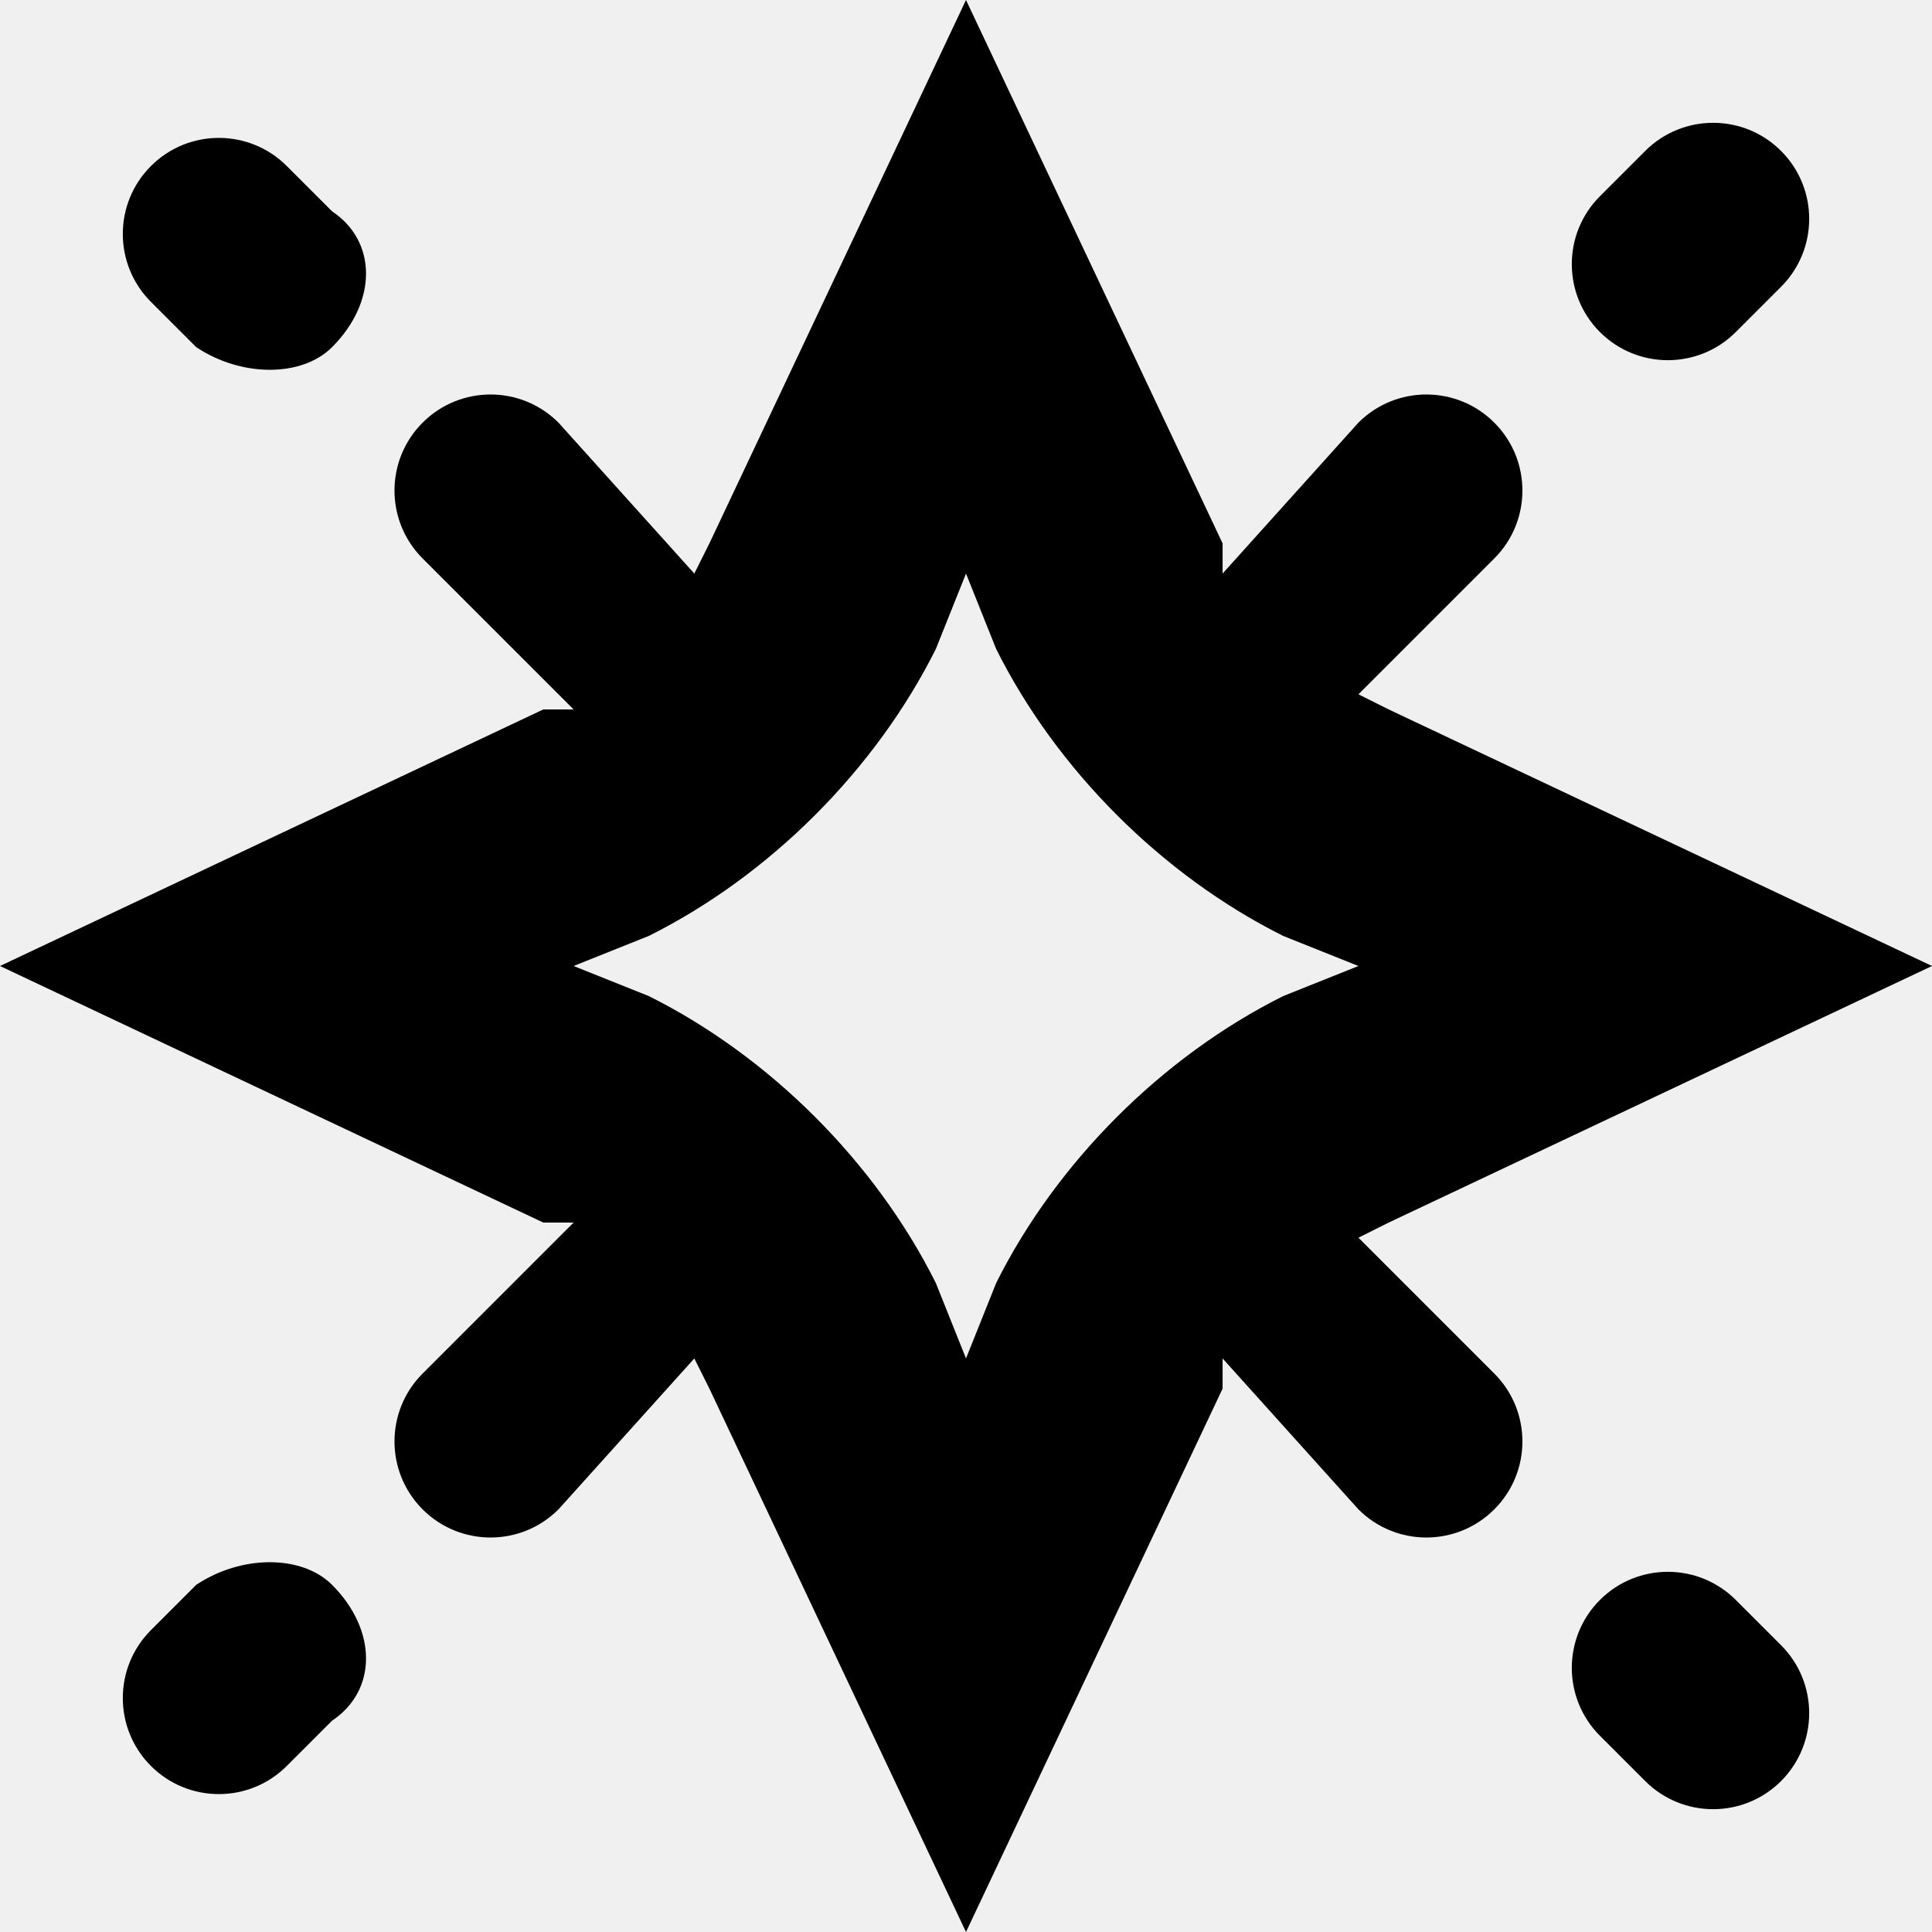
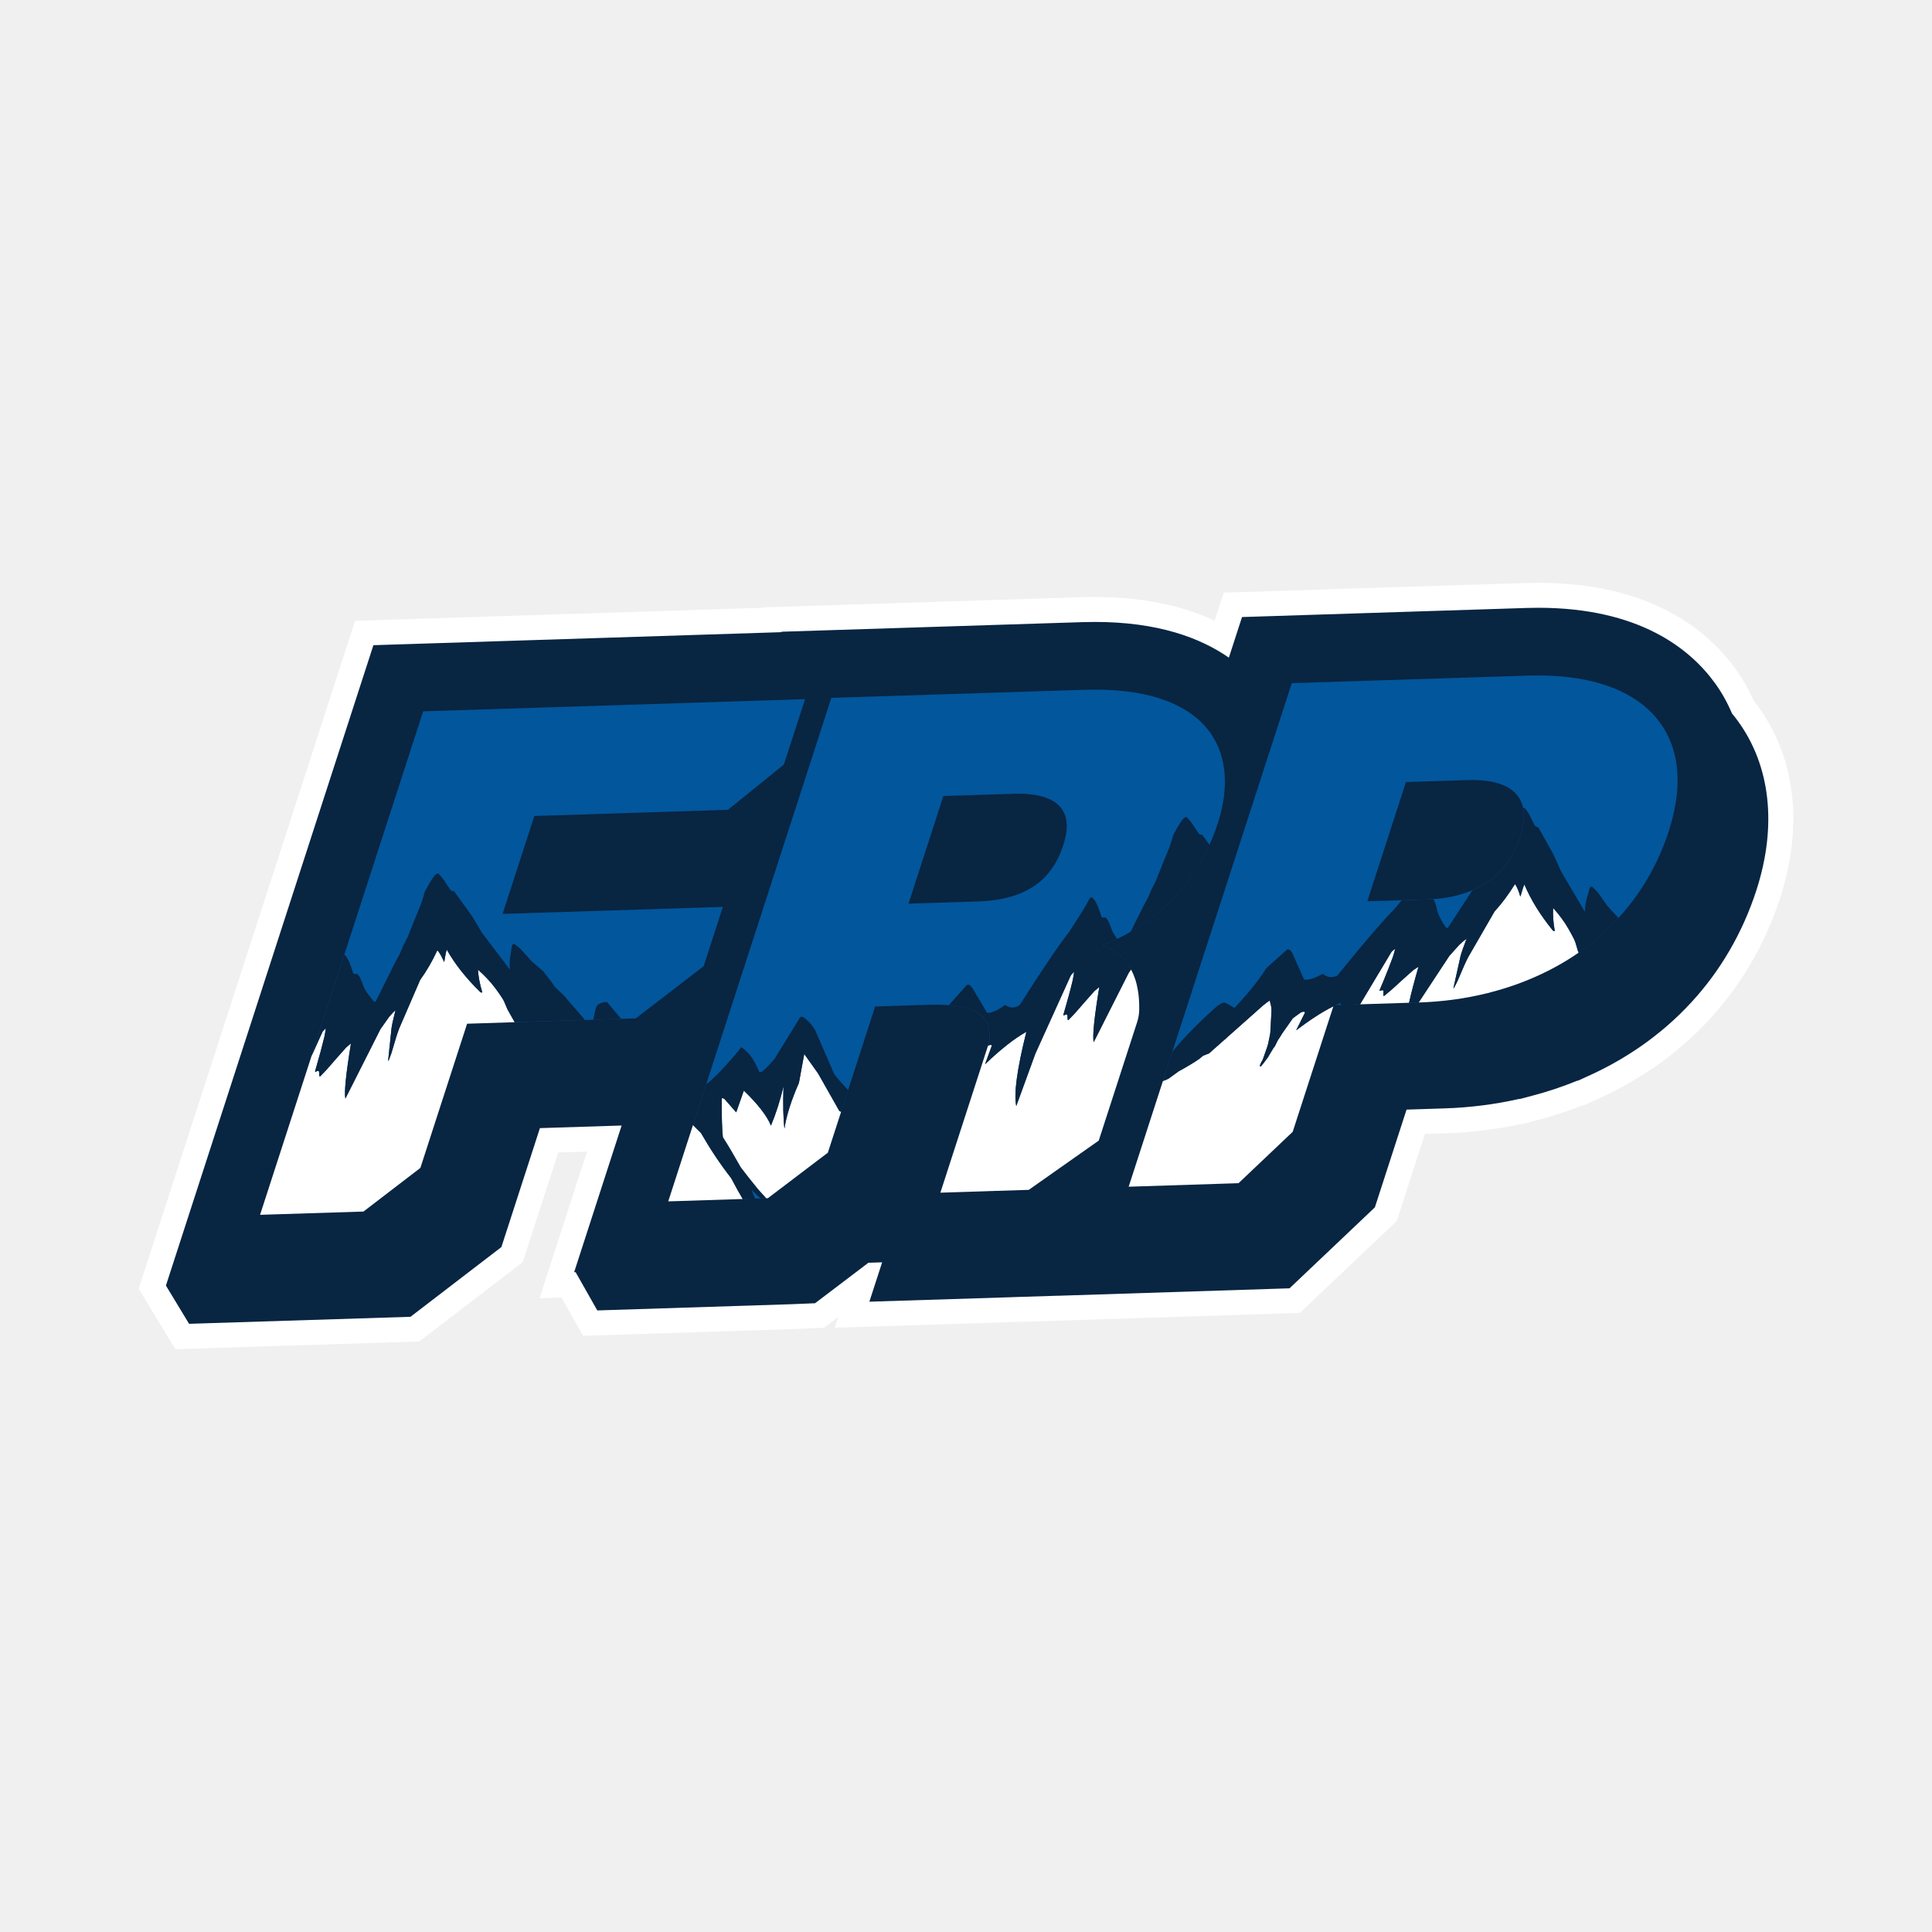
- <svg xmlns="http://www.w3.org/2000/svg" viewBox="0 0 128 128">
-   <path fill-rule="evenodd" d="M81 36 64 0 47 36l-1 2-9-10a6 6 0 0 0-9 9l10 10h-2L0 64l36 17h2L28 91a6 6 0 1 0 9 9l9-10 1 2 17 36 17-36v-2l9 10a6 6 0 1 0 9-9l-9-9 2-1 36-17-36-17-2-1 9-9a6 6 0 1 0-9-9l-9 10v-2Zm-17 2-2 5c-4 8-11 15-19 19l-5 2 5 2c8 4 15 11 19 19l2 5 2-5c4-8 11-15 19-19l5-2-5-2c-8-4-15-11-19-19l-2-5Z" clip-rule="evenodd" />
-   <path d="M118 19a6 6 0 0 0-9-9l-3 3a6 6 0 1 0 9 9l3-3Zm-96 4c-2 2-6 2-9 0l-3-3a6 6 0 1 1 9-9l3 3c3 2 3 6 0 9Zm0 82c-2-2-6-2-9 0l-3 3a6 6 0 1 0 9 9l3-3c3-2 3-6 0-9Zm96 4a6 6 0 0 1-9 9l-3-3a6 6 0 1 1 9-9l3 3Z" />
-   <style>path{fill:#000}@media (prefers-color-scheme:dark){path{fill:#fff}}</style>
+ <svg xmlns="http://www.w3.org/2000/svg" version="1.1" id="Layer_1" x="0px" y="0px" viewBox="0 0 500 500" xml:space="preserve" width="500" height="500">
+   <defs id="defs22" />
+   <style type="text/css" id="style1">
+ 	.st0{fill:#FFFFFF;}
+ 	.st1{fill:#082542;}
+ 	.st2{fill:#02569B;}
+ 	.st3{font-family:'Raleway-Black';}
+ 	.st4{font-size:232.307px;}
+ 	.st5{font-family:'Raleway-Medium';}
+ 	.st6{font-size:100.859px;}
+ </style>
+   <g id="g21" transform="matrix(0.5129538,0,0,0.5129538,-46.22585,-406.9887)">
+     <path class="st0" d="m 160.09,1443.61 42.69,-131.74 16.59,-51.24 49.9,-153.99 205.86,-6.57 0.07,-0.23 160.58,-5.11 c 2.31,-0.08 4.57,-0.11 6.79,-0.11 23.25,0 43.47,4.02 60.35,11.97 l 4.59,-14.16 152.26,-4.86 c 2.18,-0.07 4.31,-0.1 6.42,-0.1 56.14,0 84.97,23.43 99.28,43.09 3.61,4.96 6.75,10.41 9.35,16.22 0.83,1.05 1.62,2.07 2.34,3.07 18.89,25.98 22.84,60.25 11.11,96.5 -3.76,11.63 -8.75,22.8 -14.82,33.19 -5.86,10.05 -12.85,19.5 -20.77,28.08 -8.18,8.91 -17.53,17.04 -27.76,24.13 -4.91,3.37 -9.82,6.43 -14.65,9.1 -3.96,2.21 -8.03,4.28 -12.04,6.12 l -9.27,4.25 h -0.66 c -7.01,2.77 -14.29,5.15 -21.68,7.1 -0.65,0.18 -1.3,0.35 -1.95,0.52 l -6.11,1.61 h -0.71 c -12.48,2.72 -25.45,4.32 -38.55,4.74 l -10.27,0.33 -14.24,43.94 -48.86,46.35 -139.24,4.47 0.01,-0.03 -3.87,0.12 -3.29,0.12 -88.27,2.79 1.76,-5.43 -7.23,5.48 -15.86,0.65 -105.66,3.39 -10.93,-19.3 -11.01,0.37 5.76,-17.88 18.18,-56.14 -14.5,0.46 -17.92,55.31 -52.18,40.03 -123.11,3.9 z" id="path1" />
+     <path class="st1" d="m 966.96,1157.25 c -0.93,-1.28 -1.94,-2.57 -3.01,-3.87 -2.3,-5.44 -5.17,-10.61 -8.67,-15.41 -12.58,-17.3 -38.25,-37.91 -89.1,-37.91 -1.98,0 -3.98,0.03 -6.02,0.1 l -143.41,4.58 -6.64,20.48 c -14.39,-10.01 -35.8,-18.01 -67.55,-18.01 -2.09,0 -4.22,0.03 -6.39,0.1 l -151.71,4.83 -0.07,0.23 -205.88,6.57 -47.17,145.57 -16.59,51.25 -40.92,126.27 11.68,19.29 v 0 l 111.71,-3.54 45.86,-35.18 19.44,-60.01 35.44,-1.13 4.25,-0.13 1.53,-0.05 -0.33,1.03 -23.35,72.12 v 0 0 l -0.27,0.85 0.74,-0.02 10.94,19.31 v 0 l 97.95,-3.14 11.91,-0.49 26.91,-20.42 6.94,-0.22 -6.44,19.86 70.33,-2.22 3.35,-0.12 21.33,-0.67 -0.01,0.02 116.98,-3.76 43.06,-40.85 15.98,-49.31 18.39,-0.59 0.72,-0.02 c 12.82,-0.41 25.44,-2.01 37.58,-4.75 h 0.46 l 4.61,-1.21 c 0.6,-0.15 1.19,-0.31 1.78,-0.47 7.74,-2.03 15.29,-4.56 22.54,-7.53 h 0.35 l 6.78,-3.1 c 3.72,-1.7 7.52,-3.64 11.19,-5.68 4.47,-2.48 9.01,-5.29 13.58,-8.44 9.47,-6.56 18.13,-14.09 25.68,-22.32 7.3,-7.91 13.75,-16.64 19.15,-25.91 5.62,-9.6 10.23,-19.94 13.71,-30.71 10.46,-32.36 7.15,-62.63 -9.32,-85.27 z" id="path2" />
+     <path class="st2" d="m 303.61,1152.31 -39.77,122.72 -16.59,51.26 5.59,-12.35 c 0.68,-0.79 1.22,-1.35 1.65,-1.67 -0.22,1.58 -0.47,3.07 -0.76,4.4 -1.11,4.67 -2.66,10.37 -4.64,17.13 -0.04,0.32 0.02,0.47 0.09,0.45 0.9,-0.47 1.46,-0.59 1.69,-0.43 0.09,0.05 0.14,0.18 0.2,0.36 0.05,0.36 0.09,1.04 0.14,2.09 0,0.09 0.05,0.16 0.14,0.23 0.07,0.07 0.25,0.02 0.52,-0.22 l 3.07,-3.22 c 4.05,-4.67 7.32,-8.38 9.82,-11.16 l 2.41,-2.03 c -2.54,15.39 -3.47,24.68 -2.82,27.85 l 17.69,-35.04 4.31,-6.11 c 1.33,-1.58 2.41,-2.71 3.29,-3.47 -1.13,4.49 -1.8,7.52 -2,8.99 l -1.65,15.8 c -0.07,0.83 -0.04,1.06 0.09,0.76 0.16,-0.27 0.65,-1.49 1.44,-3.67 1.87,-6.53 3.24,-10.84 4.08,-12.89 l 10.48,-24.25 c 3.24,-4.46 6.11,-9.46 8.67,-14.94 0.27,0.23 0.59,0.63 0.97,1.22 0.79,1.2 1.58,2.68 2.32,4.48 0.07,0.09 0.13,0.13 0.2,0.07 l 0.74,-4.24 0.5,-1.89 c 4.1,7.26 9.71,14.38 16.86,21.36 0.74,0.52 1.08,0.45 0.99,-0.14 -1.17,-3.85 -1.85,-7.51 -2.09,-11.04 0.07,0.04 0.14,0.05 0.22,0.13 3.43,3.06 6.31,6.17 8.61,9.28 1.24,1.64 2.43,3.34 3.54,5.09 0.04,0.07 0.09,0.13 0.13,0.22 l 0.63,1.11 c 0.56,1.31 1.13,2.7 1.74,4.13 l 3.65,6.49 35.49,-1.13 4.19,-0.13 14,-0.45 7.44,-0.23 34.25,-26.34 9.69,-29.92 -111.14,3.54 16.02,-49.39 97.69,-3.13 28.19,-22.8 10.72,-33.03 z" id="path3" />
+     <path class="st2" d="m 637.26,1141.44 -127.7,4.06 -63.16,194.97 h -0.02 l -6.63,20.51 1.76,1.82 c 0.81,0.81 1.56,1.53 2.25,2.21 4.57,7.96 9.6,15.59 15.23,22.78 0.2,0.36 0.41,0.72 0.59,1.08 1.67,3.22 3.43,6.38 5.27,9.47 l 6.2,-0.2 2.8,-0.09 2.79,-0.09 -4.14,-4.58 c -4.19,-5.18 -6.89,-8.59 -8.09,-10.23 -0.18,-0.23 -0.38,-0.49 -0.56,-0.72 l -0.04,-0.07 c -3.51,-6.26 -6.51,-11.33 -9.01,-15.19 -0.43,-4.19 -0.63,-10.66 -0.54,-19.49 0.11,-0.38 0.56,-0.29 1.37,0.2 l 5.91,6.74 3.85,-10.98 c 7.25,7.01 11.79,12.91 13.68,17.67 2.61,-6.27 4.71,-12.89 6.33,-19.79 -0.31,9.26 -0.13,16.36 0.49,21.3 0.95,-6.44 3.36,-14.11 7.3,-23.07 l 2.68,-14.56 6.98,9.8 10.71,18.93 c 0.27,0.18 0.58,0.32 0.9,0.41 l 3.54,-10.93 13.66,-42.18 26.63,-0.84 c 3.96,-0.13 7.44,-0.07 10.53,0.14 15.16,1.15 20.46,6.54 20.55,15.62 0,1.58 -0.31,3.24 -0.84,4.93 0.32,-0.14 0.65,-0.27 0.95,-0.45 0.56,-0.04 0.92,0.05 1.06,0.22 l -3.47,9.51 c 8.02,-7.64 14.96,-13.09 20.85,-16.36 -4.69,18.79 -6.4,31.25 -5.11,37.47 l 9.67,-26.52 17.89,-39.48 c 0.68,-0.79 1.22,-1.35 1.64,-1.69 -0.22,1.58 -0.45,3.09 -0.76,4.42 -1.1,4.66 -2.66,10.37 -4.64,17.13 -0.02,0.31 0.02,0.45 0.11,0.43 0.9,-0.45 1.46,-0.58 1.69,-0.41 0.07,0.04 0.14,0.16 0.18,0.36 0.07,0.36 0.11,1.04 0.14,2.09 0,0.07 0.07,0.16 0.14,0.22 0.09,0.09 0.25,0.04 0.52,-0.2 l 3.09,-3.24 c 4.03,-4.66 7.3,-8.36 9.8,-11.16 l 2.43,-2.01 c -2.55,15.39 -3.49,24.68 -2.84,27.85 l 17.71,-35.06 1.15,-1.62 c -3.47,-6.44 -8.74,-10.19 -14.42,-12.19 2.39,-0.92 4.89,-2 7.42,-3.24 2.23,-1.08 4.49,-2.28 6.78,-3.61 14.72,-8.63 30.17,-22.67 39.8,-43.85 1.56,-3.42 2.97,-7.01 4.19,-10.79 12.46,-38.31 -6.54,-69.39 -67.24,-67.45 z m -10.64,78.29 c -5.54,17.1 -18.03,27.69 -43.18,28.5 l -34.95,1.11 17.58,-54.29 35.29,-1.13 c 23.08,-0.74 30.76,8.84 25.26,25.81 z" id="path4" />
+     <path class="st2" d="m 861.25,1134.28 -119.41,3.81 -31.41,96.94 -7.46,23.01 -21.38,66.02 -4.78,14.74 c 1.24,-0.41 2.25,-0.83 2.97,-1.28 l 4.96,-3.6 c 4.19,-2.3 7.48,-4.26 9.87,-5.91 l 0.88,-0.63 1.62,-1.35 2.98,-1.15 7.87,-6.99 0.74,-0.52 -0.05,-0.09 18.55,-16.47 c 1.42,-1.19 2.57,-2.05 3.51,-2.64 l 0.58,2.37 c 0.23,0.92 0.34,1.78 0.32,2.66 l -0.61,11.27 -0.18,1.1 c -0.52,2.8 -0.95,4.8 -1.37,6 l -2.23,6.38 c -1.1,1.91 -1.58,2.98 -1.44,3.24 0,0.09 0.07,0.22 0.22,0.36 0.22,-0.13 0.43,-0.31 0.59,-0.52 0.63,-0.7 1.74,-2.16 3.29,-4.31 0.84,-1.47 1.53,-2.66 2.09,-3.52 0,0.04 -0.04,0.07 -0.04,0.09 l -0.02,0.11 0.09,-0.18 c 0.05,-0.13 0.11,-0.25 0.16,-0.36 0.04,-0.04 0.04,-0.09 0.05,-0.13 0.49,-0.72 0.84,-1.19 1.04,-1.37 l 1.56,-3.15 c 0.72,-0.99 1.42,-2.09 2.1,-3.29 l 5.47,-7.78 2.86,-2.09 0.81,-0.59 c 0.14,-0.11 0.31,-0.2 0.47,-0.29 0.34,-0.11 0.7,-0.22 1.02,-0.34 0.56,0.02 0.9,0.14 1.02,0.32 l -1.65,3.33 -2.86,5.74 c 1.55,-1.17 3.06,-2.28 4.53,-3.33 1.83,-1.31 3.61,-2.52 5.32,-3.61 1.28,-0.84 2.53,-1.62 3.76,-2.34 1.78,-1.06 3.49,-2 5.12,-2.8 v -0.02 l 0.2,-0.58 1.06,-0.04 h 0.02 l 2.16,-0.07 h 0.02 l 10.03,-0.31 h 0.02 l 9.35,-15.62 6.56,-10.93 c 0.77,-0.7 1.38,-1.2 1.83,-1.47 -0.4,1.55 -0.81,3 -1.26,4.3 -1.19,3.25 -2.66,7.05 -4.42,11.34 -0.68,1.64 -1.4,3.34 -2.16,5.14 -0.05,0.31 -0.04,0.47 0.05,0.45 0.95,-0.36 1.51,-0.41 1.73,-0.22 0.07,0.05 0.13,0.18 0.14,0.36 0.02,0.36 -0.02,1.06 -0.09,2.09 -0.02,0.09 0.04,0.18 0.13,0.25 0.07,0.09 0.23,0.05 0.54,-0.14 l 3.42,-2.86 c 0.34,-0.31 0.67,-0.61 0.99,-0.9 4.1,-3.76 7.46,-6.76 10.05,-9.06 l 2.62,-1.73 c -2.16,7.53 -3.74,13.57 -4.75,18.14 0,0.02 0,0.05 -0.02,0.07 h 0.11 l 4.76,-0.16 15.48,-23.52 5,-5.56 c 1.49,-1.42 2.7,-2.43 3.67,-3.07 -1.64,4.33 -2.64,7.26 -3.02,8.7 l -3.45,15.51 c -0.18,0.79 -0.16,1.04 0,0.76 0.2,-0.25 0.81,-1.42 1.85,-3.49 2.61,-6.27 4.46,-10.39 5.52,-12.33 l 13.21,-22.89 c 3.72,-4.06 7.14,-8.7 10.32,-13.84 0.23,0.25 0.5,0.68 0.81,1.31 0.65,1.29 1.26,2.84 1.8,4.71 0.05,0.11 0.13,0.14 0.18,0.11 l 1.24,-4.14 0.7,-1.83 c 3.25,7.69 8,15.41 14.31,23.17 0.67,0.59 1.01,0.58 0.99,-0.04 -0.72,-3.97 -0.97,-7.69 -0.79,-11.2 0.05,0.04 0.13,0.07 0.18,0.14 3.07,3.43 5.57,6.85 7.5,10.21 1.04,1.76 2.03,3.6 2.95,5.45 0.02,0.07 0.05,0.14 0.09,0.23 l 0.49,1.19 c 0.41,1.37 0.84,2.79 1.28,4.3 l 0.41,0.97 c 7.26,-5.03 13.99,-10.82 20.03,-17.4 11.06,-12.01 19.87,-26.63 25.47,-43.97 16.07,-49.58 -12.72,-80.22 -70.84,-78.37 z m -4.26,81.77 c -4.3,13.23 -12.94,21.83 -24.04,26.55 h -0.02 c -5.95,2.55 -12.62,3.99 -19.69,4.44 -0.83,0.05 -1.65,0.11 -2.5,0.13 l -13.45,0.43 -17.33,0.56 19.49,-60.17 30.99,-0.99 c 15.19,-0.49 25.96,3.56 28.1,14.06 0.84,4 0.39,8.97 -1.55,14.99 z" id="path5" />
+     <g id="g13">
+       <path class="st0" d="m 502.86,1335 -6.98,-9.8 -2.68,14.56 c -3.94,8.95 -6.35,16.63 -7.3,23.07 -0.61,-4.94 -0.79,-12.05 -0.49,-21.3 -1.62,6.9 -3.72,13.52 -6.33,19.79 -1.89,-4.76 -6.44,-10.66 -13.68,-17.67 l -3.85,10.98 -5.91,-6.74 c -0.81,-0.49 -1.26,-0.58 -1.37,-0.2 -0.09,8.83 0.11,15.3 0.54,19.49 2.5,3.87 5.5,8.94 9.01,15.19 l 0.04,0.07 c 0.18,0.23 0.38,0.49 0.56,0.72 1.2,1.64 3.9,5.05 8.09,10.23 l 4.14,4.58 0.9,-0.04 24.83,-18.84 0.02,-0.02 5.38,-4.06 1.96,-6.06 4.75,-14.62 c -0.32,-0.09 -0.63,-0.23 -0.9,-0.41 z" id="path6" />
+       <g id="g12">
+         <path class="st0" d="m 793.12,1291.92 c -0.32,0.29 -0.65,0.59 -0.99,0.9 l -3.42,2.86 c -0.31,0.2 -0.47,0.23 -0.54,0.14 -0.09,-0.07 -0.14,-0.16 -0.13,-0.25 0.07,-1.02 0.11,-1.73 0.09,-2.09 -0.02,-0.18 -0.07,-0.31 -0.14,-0.36 -0.22,-0.2 -0.77,-0.14 -1.73,0.22 -0.09,0.02 -0.11,-0.14 -0.05,-0.45 0.75,-1.8 1.47,-3.51 2.16,-5.14 1.76,-4.3 3.24,-8.09 4.42,-11.34 0.45,-1.29 0.86,-2.75 1.26,-4.3 -0.45,0.27 -1.06,0.77 -1.83,1.47 l -6.56,10.93 -9.35,15.62 24.72,-0.79 c 0.02,-0.02 0.02,-0.05 0.02,-0.07 1.01,-4.57 2.59,-10.61 4.75,-18.14 l -2.62,1.73 c -2.6,2.3 -5.96,5.31 -10.06,9.06 z" id="path7" />
+         <path class="st0" d="m 459,1387.8 c -5.63,-7.19 -10.66,-14.81 -15.23,-22.78 -0.68,-0.68 -1.44,-1.4 -2.25,-2.21 l -1.76,-1.82 -3.83,11.79 -1.53,4.73 -7.14,22.04 37.59,-1.2 c -1.83,-3.09 -3.6,-6.26 -5.27,-9.47 -0.17,-0.36 -0.39,-0.72 -0.58,-1.08 z" id="path8" />
+         <path class="st0" d="m 664.88,1303.19 c 0.05,-2.03 0,-3.96 -0.14,-5.77 -0.11,-1.51 -0.27,-2.91 -0.52,-4.28 v -0.04 c -0.68,-4.14 -1.87,-7.6 -3.45,-10.54 l -1.15,1.62 -17.71,35.06 c -0.65,-3.16 0.29,-12.46 2.84,-27.85 l -2.43,2.01 c -2.5,2.8 -5.77,6.51 -9.8,11.16 l -3.09,3.24 c -0.27,0.23 -0.43,0.29 -0.52,0.2 -0.07,-0.05 -0.14,-0.14 -0.14,-0.22 -0.04,-1.04 -0.07,-1.73 -0.14,-2.09 -0.04,-0.2 -0.11,-0.32 -0.18,-0.36 -0.23,-0.16 -0.79,-0.04 -1.69,0.41 -0.09,0.02 -0.13,-0.13 -0.11,-0.43 1.98,-6.76 3.54,-12.48 4.64,-17.13 0.31,-1.33 0.54,-2.84 0.76,-4.42 -0.41,0.34 -0.95,0.9 -1.64,1.69 l -17.89,39.48 -9.67,26.52 c -1.29,-6.22 0.41,-18.68 5.11,-37.47 -5.9,3.27 -12.84,8.72 -20.85,16.36 l 3.47,-9.51 c -0.14,-0.16 -0.5,-0.25 -1.06,-0.22 -0.31,0.18 -0.63,0.31 -0.95,0.45 v 0.02 l -18.86,58.18 -1.19,3.69 -3.96,12.21 15.93,-0.5 0.65,-0.02 5.05,-0.16 3.51,-0.13 19.45,-0.61 35.31,-24.85 19.42,-59.92 c 0.6,-1.97 0.94,-3.91 1,-5.78 z" id="path9" />
+         <path class="st0" d="m 886.19,1273.08 c -0.43,-1.51 -0.86,-2.93 -1.28,-4.3 l -0.49,-1.19 c -0.04,-0.09 -0.07,-0.16 -0.09,-0.23 -0.92,-1.85 -1.91,-3.69 -2.95,-5.45 -1.92,-3.36 -4.42,-6.78 -7.5,-10.21 -0.05,-0.07 -0.13,-0.11 -0.18,-0.14 -0.18,3.51 0.07,7.23 0.79,11.2 0.02,0.61 -0.32,0.63 -0.99,0.04 -6.31,-7.77 -11.06,-15.48 -14.31,-23.17 l -0.7,1.83 -1.24,4.14 c -0.05,0.04 -0.13,0 -0.18,-0.11 -0.54,-1.87 -1.15,-3.42 -1.8,-4.71 -0.31,-0.63 -0.58,-1.06 -0.81,-1.31 -3.18,5.14 -6.6,9.78 -10.32,13.84 l -13.21,22.89 c -1.06,1.94 -2.91,6.06 -5.52,12.33 -1.04,2.07 -1.65,3.24 -1.85,3.49 -0.16,0.29 -0.18,0.04 0,-0.76 l 3.45,-15.51 c 0.38,-1.44 1.38,-4.37 3.02,-8.7 -0.97,0.65 -2.18,1.65 -3.67,3.07 l -5,5.56 -15.48,23.52 h 0.2 c 11.74,-0.38 23.41,-1.94 34.68,-4.76 h 0.02 c 0.61,-0.16 1.22,-0.31 1.83,-0.49 8.41,-2.19 16.61,-5.11 24.41,-8.74 h 0.02 c 3.02,-1.38 5.97,-2.89 8.86,-4.51 3.67,-2.03 7.23,-4.26 10.68,-6.63 z" id="path10" />
+         <path class="st0" d="m 753.93,1306.29 c -1.71,1.1 -3.49,2.3 -5.32,3.61 -1.47,1.04 -2.98,2.16 -4.53,3.33 l 2.86,-5.74 1.65,-3.33 c -0.13,-0.18 -0.47,-0.31 -1.02,-0.32 -0.32,0.13 -0.68,0.23 -1.02,0.34 -0.16,0.09 -0.32,0.18 -0.47,0.29 l -0.81,0.59 -2.86,2.09 -5.47,7.78 c -0.68,1.2 -1.38,2.3 -2.1,3.29 l -1.56,3.15 c -0.2,0.18 -0.56,0.65 -1.04,1.37 -0.02,0.04 -0.02,0.09 -0.05,0.13 -0.05,0.11 -0.11,0.23 -0.16,0.36 l -0.09,0.18 0.02,-0.11 c 0,-0.02 0.04,-0.05 0.04,-0.09 -0.56,0.86 -1.24,2.05 -2.09,3.52 -1.55,2.16 -2.66,3.61 -3.29,4.31 -0.16,0.22 -0.38,0.4 -0.59,0.52 -0.14,-0.14 -0.22,-0.27 -0.22,-0.36 -0.14,-0.25 0.34,-1.33 1.44,-3.24 l 2.23,-6.38 c 0.41,-1.2 0.84,-3.2 1.37,-6 l 0.18,-1.1 0.61,-11.27 c 0.02,-0.88 -0.09,-1.74 -0.32,-2.66 l -0.58,-2.37 c -0.93,0.59 -2.09,1.46 -3.51,2.64 l -18.55,16.47 0.05,0.09 -0.74,0.52 -7.87,6.99 -2.98,1.15 -1.62,1.35 -0.88,0.63 c -2.39,1.65 -5.68,3.61 -9.87,5.91 l -4.96,3.6 c -0.72,0.45 -1.73,0.86 -2.97,1.28 l -17.28,53.34 55.43,-1.78 27.33,-25.92 14.11,-43.54 0.5,-1.56 3.58,-11.06 2.32,-7.14 c -1.64,0.81 -3.34,1.74 -5.12,2.8 -1.25,0.72 -2.51,1.49 -3.78,2.34 z" id="path11" />
+         <path class="st0" d="m 344.39,1298.52 -0.63,-1.11 c -0.04,-0.09 -0.09,-0.14 -0.13,-0.22 -1.11,-1.74 -2.3,-3.45 -3.54,-5.09 -2.3,-3.11 -5.18,-6.22 -8.61,-9.28 -0.07,-0.07 -0.14,-0.09 -0.22,-0.13 0.23,3.52 0.92,7.19 2.09,11.04 0.09,0.59 -0.25,0.67 -0.99,0.14 -7.16,-6.98 -12.76,-14.1 -16.86,-21.36 l -0.5,1.89 -0.74,4.24 c -0.07,0.05 -0.13,0.02 -0.2,-0.07 -0.74,-1.8 -1.53,-3.27 -2.32,-4.48 -0.38,-0.59 -0.7,-0.99 -0.97,-1.22 -2.55,5.48 -5.43,10.48 -8.67,14.94 l -10.48,24.25 c -0.84,2.05 -2.21,6.36 -4.08,12.89 -0.79,2.18 -1.28,3.4 -1.44,3.67 -0.13,0.31 -0.16,0.07 -0.09,-0.75 l 1.65,-15.8 c 0.2,-1.47 0.86,-4.49 2,-8.99 -0.88,0.76 -1.96,1.89 -3.29,3.47 l -4.31,6.11 -17.69,35.04 c -0.65,-3.16 0.29,-12.46 2.82,-27.85 l -2.41,2.03 c -2.5,2.79 -5.77,6.49 -9.82,11.16 l -3.07,3.22 c -0.27,0.23 -0.45,0.29 -0.52,0.22 -0.09,-0.07 -0.14,-0.14 -0.14,-0.23 -0.05,-1.04 -0.09,-1.73 -0.14,-2.09 -0.05,-0.18 -0.11,-0.31 -0.2,-0.36 -0.23,-0.16 -0.79,-0.04 -1.69,0.43 -0.07,0.02 -0.13,-0.13 -0.09,-0.45 1.98,-6.76 3.52,-12.46 4.64,-17.13 0.29,-1.33 0.54,-2.82 0.76,-4.4 -0.43,0.32 -0.97,0.88 -1.65,1.67 l -5.59,12.35 -25.94,80.06 52.17,-1.65 28.71,-22.02 23.57,-72.74 24.02,-0.77 -3.65,-6.49 c -0.63,-1.44 -1.21,-2.83 -1.76,-4.14 z" id="path12" />
+       </g>
+     </g>
+     <g id="g20">
+       <path class="st1" d="m 395.78,1299.01 -0.58,0.02 c -2.1,0.36 -3.49,1.08 -4.17,2.23 -0.41,0.92 -0.92,3.15 -1.56,6.63 l 14,-0.45 -7.05,-8.41 z" id="path13" />
+       <g id="g19">
+         <g id="g18">
+           <path class="st1" d="m 385.27,1308.01 -35.49,1.13 -3.65,-6.49 c -0.61,-1.44 -1.19,-2.82 -1.74,-4.13 l -0.63,-1.11 c -0.04,-0.09 -0.09,-0.14 -0.13,-0.22 -1.11,-1.74 -2.3,-3.45 -3.54,-5.09 -2.3,-3.11 -5.18,-6.22 -8.61,-9.28 -0.07,-0.07 -0.14,-0.09 -0.22,-0.13 0.23,3.52 0.92,7.19 2.09,11.04 0.09,0.59 -0.25,0.67 -0.99,0.14 -7.16,-6.98 -12.76,-14.09 -16.86,-21.36 l -0.5,1.89 -0.74,4.24 c -0.07,0.05 -0.13,0.02 -0.2,-0.07 -0.74,-1.8 -1.53,-3.27 -2.32,-4.48 -0.38,-0.59 -0.7,-0.99 -0.97,-1.22 -2.55,5.48 -5.43,10.48 -8.67,14.94 l -10.48,24.25 c -0.84,2.05 -2.21,6.36 -4.08,12.89 -0.79,2.18 -1.28,3.4 -1.44,3.67 -0.13,0.31 -0.16,0.07 -0.09,-0.76 l 1.65,-15.8 c 0.2,-1.47 0.86,-4.49 2,-8.99 -0.88,0.76 -1.96,1.89 -3.29,3.47 l -4.31,6.11 -17.69,35.04 c -0.65,-3.16 0.29,-12.46 2.82,-27.85 l -2.41,2.03 c -2.5,2.79 -5.77,6.49 -9.82,11.16 l -3.07,3.22 c -0.27,0.23 -0.45,0.29 -0.52,0.22 -0.09,-0.07 -0.14,-0.14 -0.14,-0.23 -0.05,-1.04 -0.09,-1.73 -0.14,-2.09 -0.05,-0.18 -0.11,-0.31 -0.2,-0.36 -0.23,-0.16 -0.79,-0.04 -1.69,0.43 -0.07,0.02 -0.13,-0.13 -0.09,-0.45 1.98,-6.76 3.52,-12.46 4.64,-17.13 0.29,-1.33 0.54,-2.82 0.76,-4.4 -0.43,0.32 -0.97,0.88 -1.65,1.67 l -5.59,12.35 16.59,-51.26 c 1.4,1.11 2.89,4.28 4.48,9.55 0.2,0.25 0.83,0.34 1.89,0.23 0.23,0.05 0.56,0.4 1.01,1.01 0.58,0.81 1.38,2.68 2.39,5.59 l 0.83,1.53 c 0.68,1.24 2,3.07 3.97,5.48 0.45,0.36 0.85,0.49 1.22,0.36 l 9.8,-19.7 c 0.79,-1.47 1.56,-2.84 2.28,-4.17 l 1.71,-4.05 2.39,-4.73 c 0.49,-1.28 1.08,-2.73 1.74,-4.42 0.34,-0.92 0.7,-1.78 1.06,-2.64 1.1,-2.7 2.37,-5.81 3.83,-9.35 0.49,-1.22 1.17,-3.4 2.03,-6.49 2.8,-5.36 4.82,-8.38 6.09,-9.03 l 0.43,-0.13 c 0.47,0.25 1.15,0.92 2.01,2.05 0.52,0.54 1.98,2.68 4.39,6.4 0.29,0.31 0.79,0.47 1.53,0.5 0.14,0.07 0.34,0.23 0.58,0.52 l 8.72,12.1 c 1.82,2.95 3.42,5.64 4.84,8.14 l 14.17,18.7 0.13,0.23 c -0.05,-1.22 -0.13,-2.48 -0.13,-3.74 -0.02,-0.79 0.36,-3.45 1.11,-7.98 0.07,-0.41 0.2,-0.74 0.34,-0.93 0.2,-0.22 0.34,-0.32 0.4,-0.29 l 0.18,-0.04 c 0.25,0 0.45,0.07 0.65,0.2 l 2.53,2.01 c 0.54,0.49 2.5,2.68 5.9,6.54 l 5.97,5.16 c 2.79,3.56 4.75,6.18 5.88,7.91 l 4.24,3.99 z" id="path14" />
+           <path class="st1" d="m 518.02,1343.41 -3.54,10.93 c -0.32,-0.09 -0.63,-0.23 -0.9,-0.41 l -10.72,-18.93 -6.98,-9.8 -2.68,14.56 c -3.94,8.95 -6.35,16.63 -7.3,23.07 -0.61,-4.94 -0.79,-12.05 -0.49,-21.3 -1.62,6.9 -3.72,13.52 -6.33,19.79 -1.89,-4.76 -6.44,-10.66 -13.68,-17.67 l -3.85,10.98 -5.91,-6.74 c -0.81,-0.49 -1.26,-0.58 -1.37,-0.2 -0.09,8.83 0.11,15.3 0.54,19.49 2.5,3.87 5.5,8.94 9.01,15.19 l 0.04,0.07 c 0.18,0.23 0.38,0.49 0.56,0.72 1.2,1.64 3.9,5.05 8.09,10.23 l 4.14,4.58 -2.79,0.09 c -0.09,-0.11 -0.2,-0.18 -0.29,-0.27 -1.44,-1.35 -2.86,-2.68 -4.26,-4.03 0.52,1.46 1.11,2.91 1.74,4.39 l -6.2,0.2 c -1.83,-3.09 -3.6,-6.26 -5.27,-9.47 -0.18,-0.36 -0.4,-0.72 -0.59,-1.08 -5.63,-7.19 -10.66,-14.81 -15.23,-22.78 -0.68,-0.68 -1.44,-1.4 -2.25,-2.21 l -1.76,-1.82 6.63,-20.51 h 0.02 c 2.12,-1.67 4.33,-3.69 6.65,-6.02 5.93,-6.4 9.62,-10.66 11.04,-12.71 3.58,2.19 6.6,6.33 9.03,12.37 0.38,0.34 0.88,0.31 1.55,-0.13 1.92,-1.56 3.99,-3.7 6.27,-6.42 l 12.8,-20.78 c 0.04,-0.18 0.41,-0.31 1.11,-0.38 h 0.27 c 2.41,1.6 4.46,3.79 6.17,6.56 l 9.58,22.01 c 0.28,0.77 2.65,3.59 7.15,8.43 z" id="path15" />
+           <path class="st1" d="m 660.76,1282.57 -1.15,1.62 -17.71,35.06 c -0.65,-3.16 0.29,-12.46 2.84,-27.85 l -2.43,2.01 c -2.5,2.8 -5.77,6.51 -9.8,11.16 l -3.09,3.24 c -0.27,0.23 -0.43,0.29 -0.52,0.2 -0.07,-0.05 -0.14,-0.14 -0.14,-0.22 -0.04,-1.04 -0.07,-1.73 -0.14,-2.09 -0.04,-0.2 -0.11,-0.32 -0.18,-0.36 -0.23,-0.16 -0.79,-0.04 -1.69,0.41 -0.09,0.02 -0.13,-0.13 -0.11,-0.43 1.98,-6.76 3.54,-12.48 4.64,-17.13 0.31,-1.33 0.54,-2.84 0.76,-4.42 -0.41,0.34 -0.95,0.9 -1.64,1.69 l -17.89,39.48 -9.67,26.52 c -1.29,-6.22 0.41,-18.68 5.11,-37.47 -5.9,3.27 -12.84,8.72 -20.85,16.36 l 3.47,-9.51 c -0.14,-0.16 -0.5,-0.25 -1.06,-0.22 -0.31,0.18 -0.63,0.31 -0.95,0.45 0.54,-1.69 0.85,-3.34 0.85,-4.93 -0.09,-9.08 -5.39,-14.47 -20.55,-15.62 l 8.99,-10.07 c 0.83,-0.54 1.78,-0.11 2.8,1.33 l 7.42,12.57 c 1.83,0.41 4.89,-0.88 9.13,-3.87 2.45,1.64 4.87,1.64 7.35,0.05 11.43,-18 19.76,-30.31 24.99,-36.95 5.52,-8.45 8.94,-14.02 10.27,-16.72 0.31,-0.45 0.56,-0.68 0.79,-0.74 h 0.09 c 1.6,0.49 3.33,3.79 5.18,9.96 0.22,0.25 0.83,0.32 1.89,0.23 0.23,0.05 0.58,0.4 1.01,0.99 0.59,0.81 1.4,2.7 2.39,5.61 l 0.84,1.51 c 0.4,0.72 0.97,1.62 1.78,2.7 -2.53,1.24 -5.03,2.32 -7.42,3.24 5.67,2.02 10.94,5.78 14.4,12.21 z" id="path16" />
+           <path class="st1" d="m 697.05,1215.08 3.31,4.6 c -9.64,21.18 -25.08,35.22 -39.8,43.85 L 667,1250.6 c 0.79,-1.47 1.55,-2.86 2.28,-4.19 l 1.71,-4.03 2.37,-4.73 c 0.5,-1.28 1.08,-2.73 1.74,-4.42 0.36,-0.92 0.72,-1.8 1.06,-2.64 1.11,-2.71 2.37,-5.81 3.83,-9.35 0.49,-1.22 1.17,-3.4 2.05,-6.49 2.79,-5.36 4.8,-8.38 6.08,-9.03 l 0.43,-0.13 c 0.47,0.25 1.15,0.92 2.03,2.05 0.52,0.54 1.98,2.68 4.37,6.38 0.29,0.32 0.79,0.49 1.55,0.52 0.14,0.09 0.32,0.26 0.55,0.54 z" id="path17" />
+           <path class="st1" d="m 906.63,1256.65 c -6.04,6.58 -12.76,12.37 -20.03,17.4 l -0.41,-0.97 c -0.43,-1.51 -0.86,-2.93 -1.28,-4.3 l -0.49,-1.19 c -0.04,-0.09 -0.07,-0.16 -0.09,-0.23 -0.92,-1.85 -1.91,-3.69 -2.95,-5.45 -1.92,-3.36 -4.42,-6.78 -7.5,-10.21 -0.05,-0.07 -0.13,-0.11 -0.18,-0.14 -0.18,3.51 0.07,7.23 0.79,11.2 0.02,0.61 -0.32,0.63 -0.99,0.04 -6.31,-7.77 -11.06,-15.48 -14.31,-23.17 l -0.7,1.83 -1.24,4.13 c -0.05,0.04 -0.13,0 -0.18,-0.11 -0.54,-1.87 -1.15,-3.42 -1.8,-4.71 -0.31,-0.63 -0.58,-1.06 -0.81,-1.31 -3.18,5.14 -6.6,9.78 -10.32,13.84 l -13.21,22.89 c -1.06,1.94 -2.91,6.06 -5.52,12.33 -1.04,2.07 -1.65,3.24 -1.85,3.49 -0.16,0.29 -0.18,0.04 0,-0.75 l 3.45,-15.52 c 0.38,-1.44 1.38,-4.37 3.02,-8.7 -0.97,0.65 -2.18,1.65 -3.67,3.07 l -5,5.56 -15.48,23.52 -4.76,0.16 h -0.11 c 0.02,-0.02 0.02,-0.05 0.02,-0.07 1.01,-4.57 2.59,-10.61 4.75,-18.14 l -2.62,1.73 c -2.59,2.3 -5.95,5.3 -10.05,9.06 -0.32,0.29 -0.65,0.59 -0.99,0.9 l -3.42,2.86 c -0.31,0.2 -0.47,0.23 -0.54,0.14 -0.09,-0.07 -0.14,-0.16 -0.13,-0.25 0.07,-1.02 0.11,-1.73 0.09,-2.09 -0.02,-0.18 -0.07,-0.31 -0.14,-0.36 -0.22,-0.2 -0.77,-0.14 -1.73,0.22 -0.09,0.02 -0.11,-0.14 -0.05,-0.45 0.75,-1.8 1.47,-3.51 2.16,-5.14 1.76,-4.3 3.24,-8.09 4.42,-11.34 0.45,-1.29 0.86,-2.75 1.26,-4.3 -0.45,0.27 -1.06,0.77 -1.83,1.47 l -6.56,10.93 -9.35,15.62 h -0.02 l -10.03,0.31 c 0.13,-0.36 0.25,-0.72 0.4,-1.08 -0.83,0.34 -1.69,0.74 -2.57,1.15 h -0.02 c -0.41,0.2 -0.83,0.41 -1.26,0.61 v 0.02 c -1.64,0.81 -3.34,1.74 -5.12,2.8 -1.22,0.72 -2.48,1.49 -3.76,2.34 -1.71,1.1 -3.49,2.3 -5.32,3.61 -1.47,1.04 -2.98,2.16 -4.53,3.33 l 2.86,-5.73 1.65,-3.33 c -0.13,-0.18 -0.47,-0.31 -1.02,-0.32 -0.32,0.13 -0.68,0.23 -1.02,0.34 -0.16,0.09 -0.32,0.18 -0.47,0.29 l -0.81,0.59 -2.86,2.09 -5.47,7.78 c -0.68,1.2 -1.38,2.3 -2.1,3.29 l -1.56,3.15 c -0.2,0.18 -0.56,0.65 -1.04,1.37 -0.02,0.04 -0.02,0.09 -0.05,0.13 -0.05,0.11 -0.11,0.23 -0.16,0.36 l -0.09,0.18 0.02,-0.11 c 0,-0.02 0.04,-0.05 0.04,-0.09 -0.56,0.86 -1.24,2.05 -2.09,3.52 -1.55,2.16 -2.66,3.61 -3.29,4.31 -0.16,0.22 -0.38,0.4 -0.59,0.52 -0.14,-0.14 -0.22,-0.27 -0.22,-0.36 -0.14,-0.25 0.34,-1.33 1.44,-3.24 l 2.23,-6.38 c 0.41,-1.2 0.85,-3.2 1.37,-6 l 0.18,-1.1 0.61,-11.27 c 0.02,-0.88 -0.09,-1.74 -0.32,-2.66 l -0.58,-2.37 c -0.93,0.59 -2.09,1.46 -3.51,2.64 l -18.55,16.47 0.05,0.09 -0.74,0.52 -7.87,6.99 -2.98,1.15 -1.62,1.35 -0.88,0.63 c -2.39,1.65 -5.68,3.61 -9.87,5.91 l -4.96,3.6 c -0.72,0.45 -1.73,0.86 -2.97,1.28 l 4.78,-14.74 3.76,-4.53 c 2.91,-3.15 4.69,-5.02 5.3,-5.63 3.25,-3.4 7.25,-7.24 11.96,-11.54 2.39,-2.14 4.14,-3.18 5.23,-3.09 h 0.04 c 0.2,-0.14 1.91,0.76 5.05,2.66 6.62,-7.05 11.79,-13.43 15.53,-19.18 l 0.65,-1.02 10.32,-9.2 c 0.88,-0.43 1.76,0.11 2.64,1.65 l 5.91,13.32 c 1.78,0.63 4.96,-0.31 9.53,-2.79 2.23,1.91 4.66,2.18 7.3,0.9 3.9,-4.82 7.5,-9.2 10.77,-13.12 7.96,-9.56 14.06,-16.47 18.28,-20.71 1.24,-1.49 2.37,-2.88 3.43,-4.17 l 13.45,-0.43 c 0.84,-0.02 1.67,-0.07 2.5,-0.13 0.13,0.18 0.27,0.41 0.43,0.7 0.49,0.88 1.08,2.82 1.74,5.84 l 0.65,1.6 c 0.54,1.33 1.64,3.29 3.33,5.91 0.4,0.41 0.77,0.58 1.15,0.49 l 12.01,-18.43 c 0.13,-0.18 0.25,-0.38 0.38,-0.56 h 0.02 c 11.09,-4.73 19.74,-13.32 24.04,-26.55 1.94,-6.02 2.39,-10.98 1.56,-14.99 0.05,-0.02 0.11,-0.04 0.14,-0.05 l 0.45,-0.07 c 0.43,0.29 1.02,1.04 1.78,2.25 0.45,0.61 1.65,2.89 3.6,6.85 0.27,0.36 0.74,0.58 1.47,0.7 0.14,0.07 0.31,0.27 0.5,0.58 l 7.28,13.03 c 1.46,3.11 2.75,5.99 3.87,8.63 l 11.94,20.21 0.11,0.23 c 0.07,-1.22 0.16,-2.46 0.31,-3.74 0.07,-0.77 0.74,-3.36 2.01,-7.78 0.13,-0.41 0.29,-0.7 0.45,-0.9 0.22,-0.18 0.38,-0.27 0.43,-0.23 h 0.16 c 0.25,0.02 0.45,0.11 0.63,0.25 l 2.28,2.3 c 0.49,0.54 2.18,2.93 5.11,7.17 l 5.34,5.81 c 0.06,0.09 0.13,0.22 0.2,0.33 z" id="path18" />
+         </g>
+       </g>
+     </g>
+   </g>
</svg>
